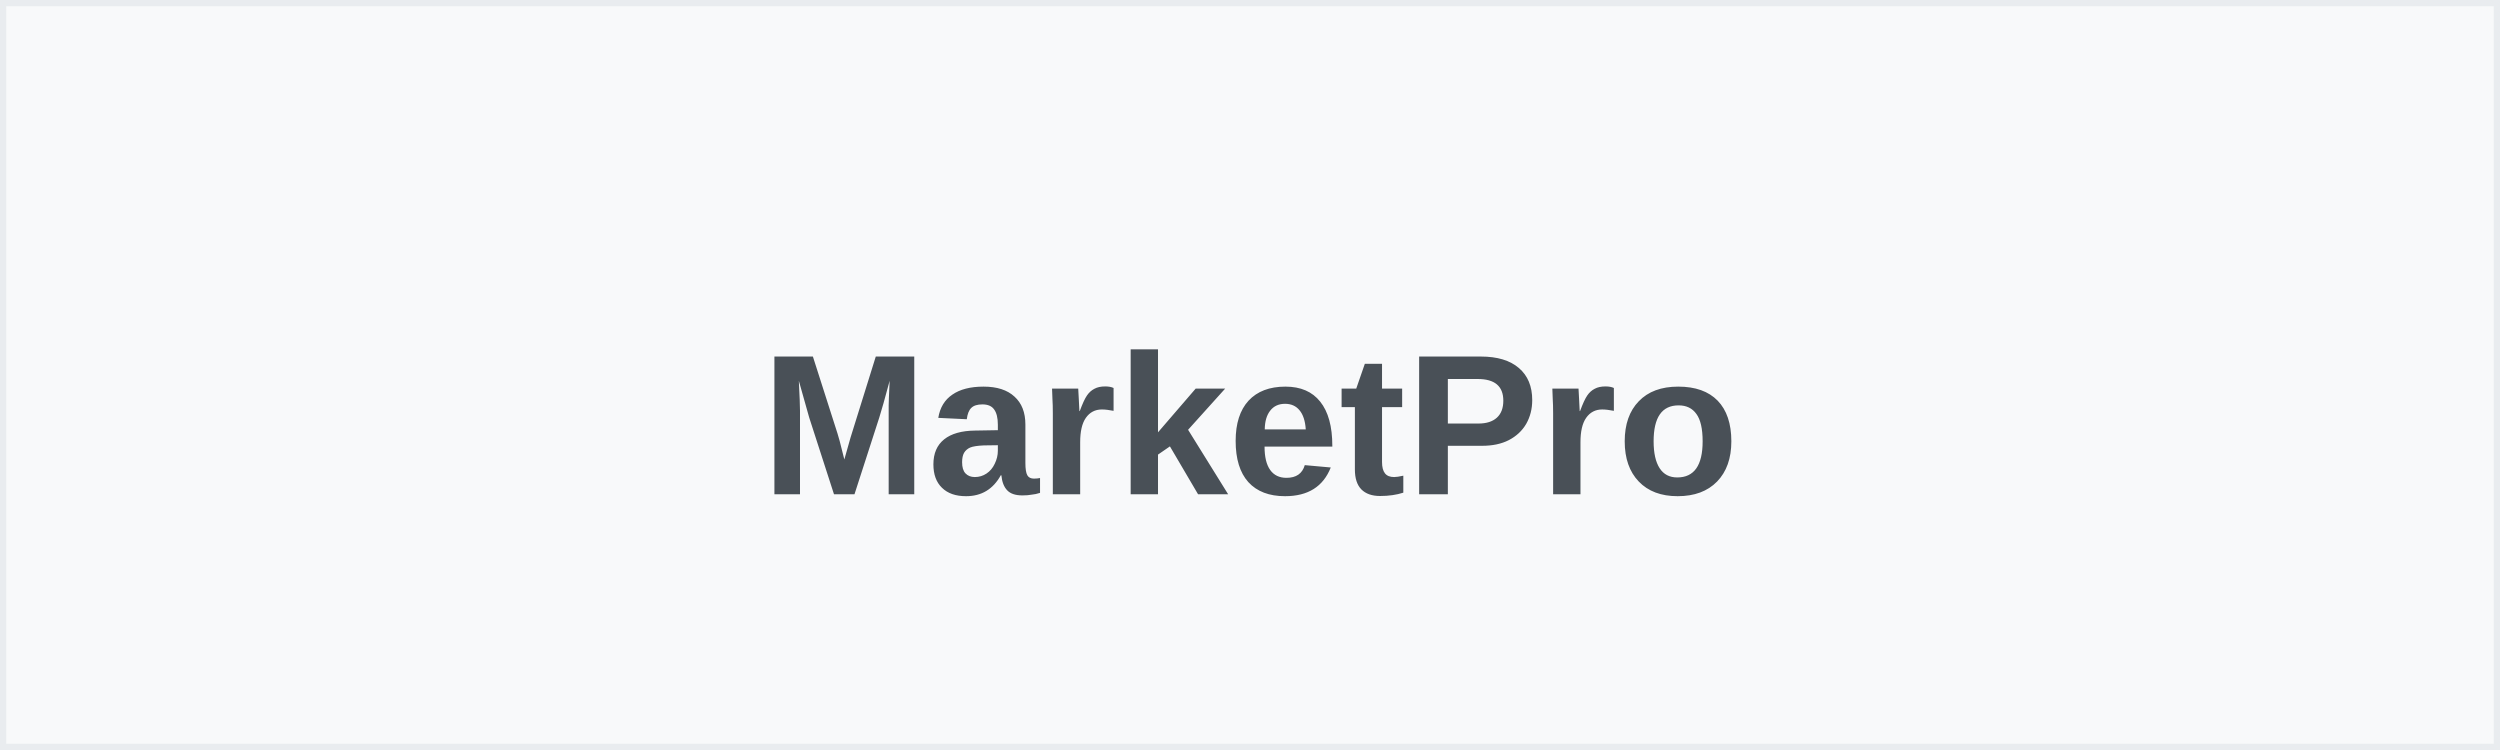
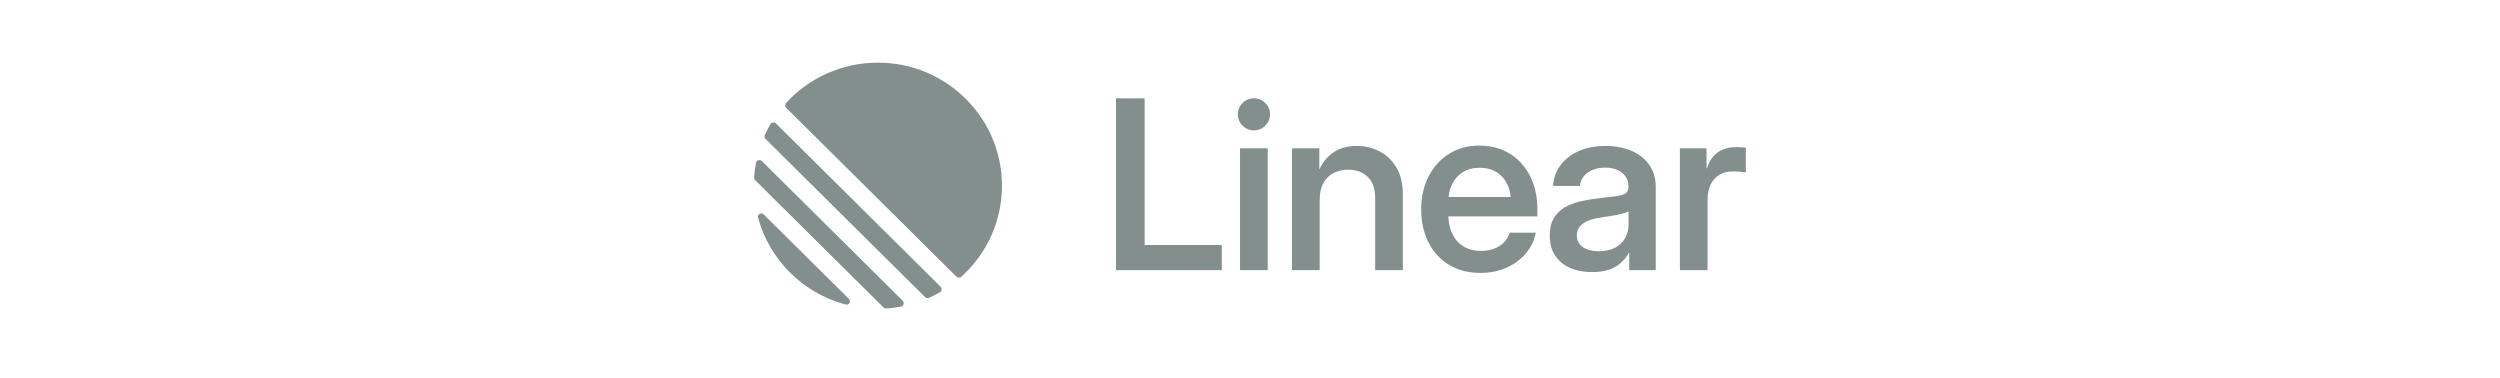
- <svg xmlns="http://www.w3.org/2000/svg" viewBox="0 0 200 60">
-   <rect width="200" height="60" fill="#f8f9fa" stroke="#e9ecef" stroke-width="1" />
-   <text x="100" y="35" font-family="Arial, sans-serif" font-size="16" font-weight="600" fill="#495057" text-anchor="middle" dominant-baseline="middle">
-     MarketPro
-   </text>
+ <svg xmlns="http://www.w3.org/2000/svg" width="305" height="46" viewBox="0 0 305 46" fill="none">
+   <path fill-rule="evenodd" clip-rule="evenodd" d="M95.905 12.555C95.745 12.729 95.756 12.996 95.924 13.163L116.674 33.741C116.841 33.908 117.111 33.918 117.287 33.76C120.329 31.014 122.239 27.055 122.239 22.654C122.239 14.364 115.462 7.644 107.103 7.644C102.665 7.644 98.674 9.538 95.905 12.555ZM93.312 16.46C93.235 16.628 93.274 16.825 93.405 16.955L112.85 36.239C112.981 36.37 113.179 36.408 113.349 36.332C113.798 36.13 114.235 35.907 114.66 35.663C114.912 35.519 114.951 35.178 114.745 34.973L94.681 15.076C94.475 14.871 94.131 14.91 93.985 15.16C93.74 15.581 93.515 16.015 93.312 16.46ZM92.132 21.982C92.041 21.892 91.992 21.768 92.001 21.64C92.041 21.044 92.116 20.456 92.225 19.881C92.29 19.536 92.715 19.416 92.966 19.664L110.118 36.675C110.369 36.923 110.248 37.345 109.9 37.41C109.319 37.517 108.727 37.592 108.126 37.632C107.997 37.64 107.872 37.592 107.781 37.502L92.132 21.982ZM93.184 26.171C92.872 25.861 92.368 26.128 92.482 26.552C93.876 31.71 97.972 35.772 103.173 37.154C103.6 37.268 103.869 36.768 103.557 36.458L93.184 26.171ZM152.979 15.904C154.064 15.904 154.944 15.029 154.944 13.949C154.944 12.869 154.064 11.994 152.979 11.994C151.895 11.994 151.015 12.869 151.015 13.949C151.015 15.029 151.895 15.904 152.979 15.904ZM136.154 32.956V11.995H139.645V29.889H149.057V32.956H136.154ZM161 24.403V32.956H157.622V18.1H160.958V20.646L161 20.618C161.339 19.821 161.886 19.155 162.64 18.621C163.393 18.077 164.354 17.805 165.523 17.805C166.559 17.805 167.501 18.035 168.349 18.494C169.197 18.944 169.875 19.605 170.384 20.478C170.893 21.35 171.147 22.419 171.147 23.685V32.956H167.77V24.149C167.77 23.024 167.468 22.171 166.865 21.589C166.272 20.998 165.476 20.703 164.477 20.703C163.836 20.703 163.252 20.834 162.724 21.097C162.197 21.359 161.778 21.762 161.467 22.306C161.156 22.851 161 23.549 161 24.403ZM191.584 32.703C192.357 33.031 193.243 33.195 194.241 33.195C195.061 33.195 195.763 33.092 196.347 32.886C196.931 32.67 197.412 32.384 197.789 32.027C198.175 31.671 198.481 31.282 198.707 30.86H198.764V32.956H202V22.729C202 22.006 201.859 21.345 201.576 20.745C201.294 20.145 200.884 19.624 200.347 19.183C199.819 18.743 199.178 18.405 198.424 18.171C197.671 17.927 196.823 17.805 195.881 17.805C194.59 17.805 193.473 18.025 192.531 18.466C191.598 18.897 190.868 19.479 190.34 20.21C189.813 20.942 189.526 21.767 189.478 22.686H192.743C192.781 22.255 192.932 21.87 193.195 21.533C193.459 21.195 193.817 20.933 194.27 20.745C194.722 20.548 195.245 20.45 195.838 20.45C196.432 20.45 196.936 20.548 197.351 20.745C197.774 20.942 198.1 21.209 198.326 21.547C198.552 21.884 198.665 22.278 198.665 22.729V22.841C198.665 23.179 198.547 23.427 198.312 23.587C198.085 23.746 197.699 23.863 197.153 23.938C196.616 24.013 195.881 24.102 194.948 24.206C194.185 24.29 193.45 24.417 192.743 24.585C192.037 24.754 191.405 25.003 190.849 25.331C190.303 25.659 189.869 26.096 189.549 26.639C189.229 27.183 189.069 27.882 189.069 28.735C189.069 29.72 189.295 30.546 189.747 31.212C190.199 31.868 190.812 32.365 191.584 32.703ZM197.054 30.213C196.507 30.503 195.834 30.649 195.033 30.649C194.222 30.649 193.577 30.48 193.097 30.142C192.616 29.795 192.376 29.322 192.376 28.721C192.376 28.253 192.508 27.873 192.771 27.582C193.045 27.291 193.403 27.061 193.846 26.893C194.288 26.724 194.769 26.607 195.287 26.541C195.664 26.485 196.031 26.428 196.39 26.372C196.747 26.306 197.082 26.245 197.393 26.189C197.704 26.124 197.968 26.058 198.184 25.992C198.411 25.927 198.575 25.856 198.679 25.781V27.441C198.679 28.023 198.542 28.557 198.269 29.045C198.005 29.523 197.6 29.913 197.054 30.213ZM204.947 32.956V18.1H208.198V20.548H208.24C208.513 19.704 208.942 19.061 209.526 18.621C210.12 18.171 210.897 17.945 211.858 17.945C212.094 17.945 212.306 17.955 212.494 17.974C212.692 17.983 212.857 17.992 212.989 18.002V21.026C212.866 21.008 212.65 20.984 212.339 20.956C212.028 20.928 211.698 20.914 211.349 20.914C210.793 20.914 210.285 21.04 209.823 21.294C209.361 21.547 208.994 21.936 208.721 22.461C208.457 22.977 208.325 23.629 208.325 24.417V32.956H204.947ZM151.283 32.956V18.1H154.661V32.956H151.283ZM176.765 32.295C177.849 32.961 179.135 33.294 180.624 33.294C181.773 33.294 182.819 33.087 183.761 32.675C184.713 32.252 185.504 31.676 186.136 30.944C186.767 30.203 187.177 29.35 187.365 28.384H184.185C184.044 28.825 183.813 29.214 183.493 29.552C183.182 29.88 182.791 30.138 182.32 30.325C181.849 30.513 181.302 30.607 180.68 30.607C179.842 30.607 179.121 30.419 178.518 30.044C177.925 29.669 177.472 29.148 177.161 28.482C176.879 27.869 176.725 27.175 176.699 26.4H187.563V25.5C187.563 24.356 187.394 23.315 187.054 22.377C186.715 21.43 186.235 20.614 185.613 19.929C184.991 19.235 184.242 18.7 183.366 18.325C182.499 17.95 181.533 17.763 180.468 17.763C179.084 17.763 177.859 18.096 176.794 18.761C175.729 19.427 174.895 20.346 174.292 21.519C173.689 22.691 173.388 24.032 173.388 25.542C173.388 27.043 173.68 28.379 174.264 29.552C174.848 30.714 175.682 31.629 176.765 32.295ZM183.875 22.461C183.564 21.823 183.121 21.331 182.546 20.984C181.971 20.637 181.293 20.464 180.511 20.464C179.738 20.464 179.064 20.637 178.49 20.984C177.925 21.331 177.482 21.823 177.161 22.461C176.933 22.923 176.788 23.448 176.728 24.037H184.308C184.248 23.448 184.103 22.923 183.875 22.461Z" fill="#838F8C" />
</svg>
